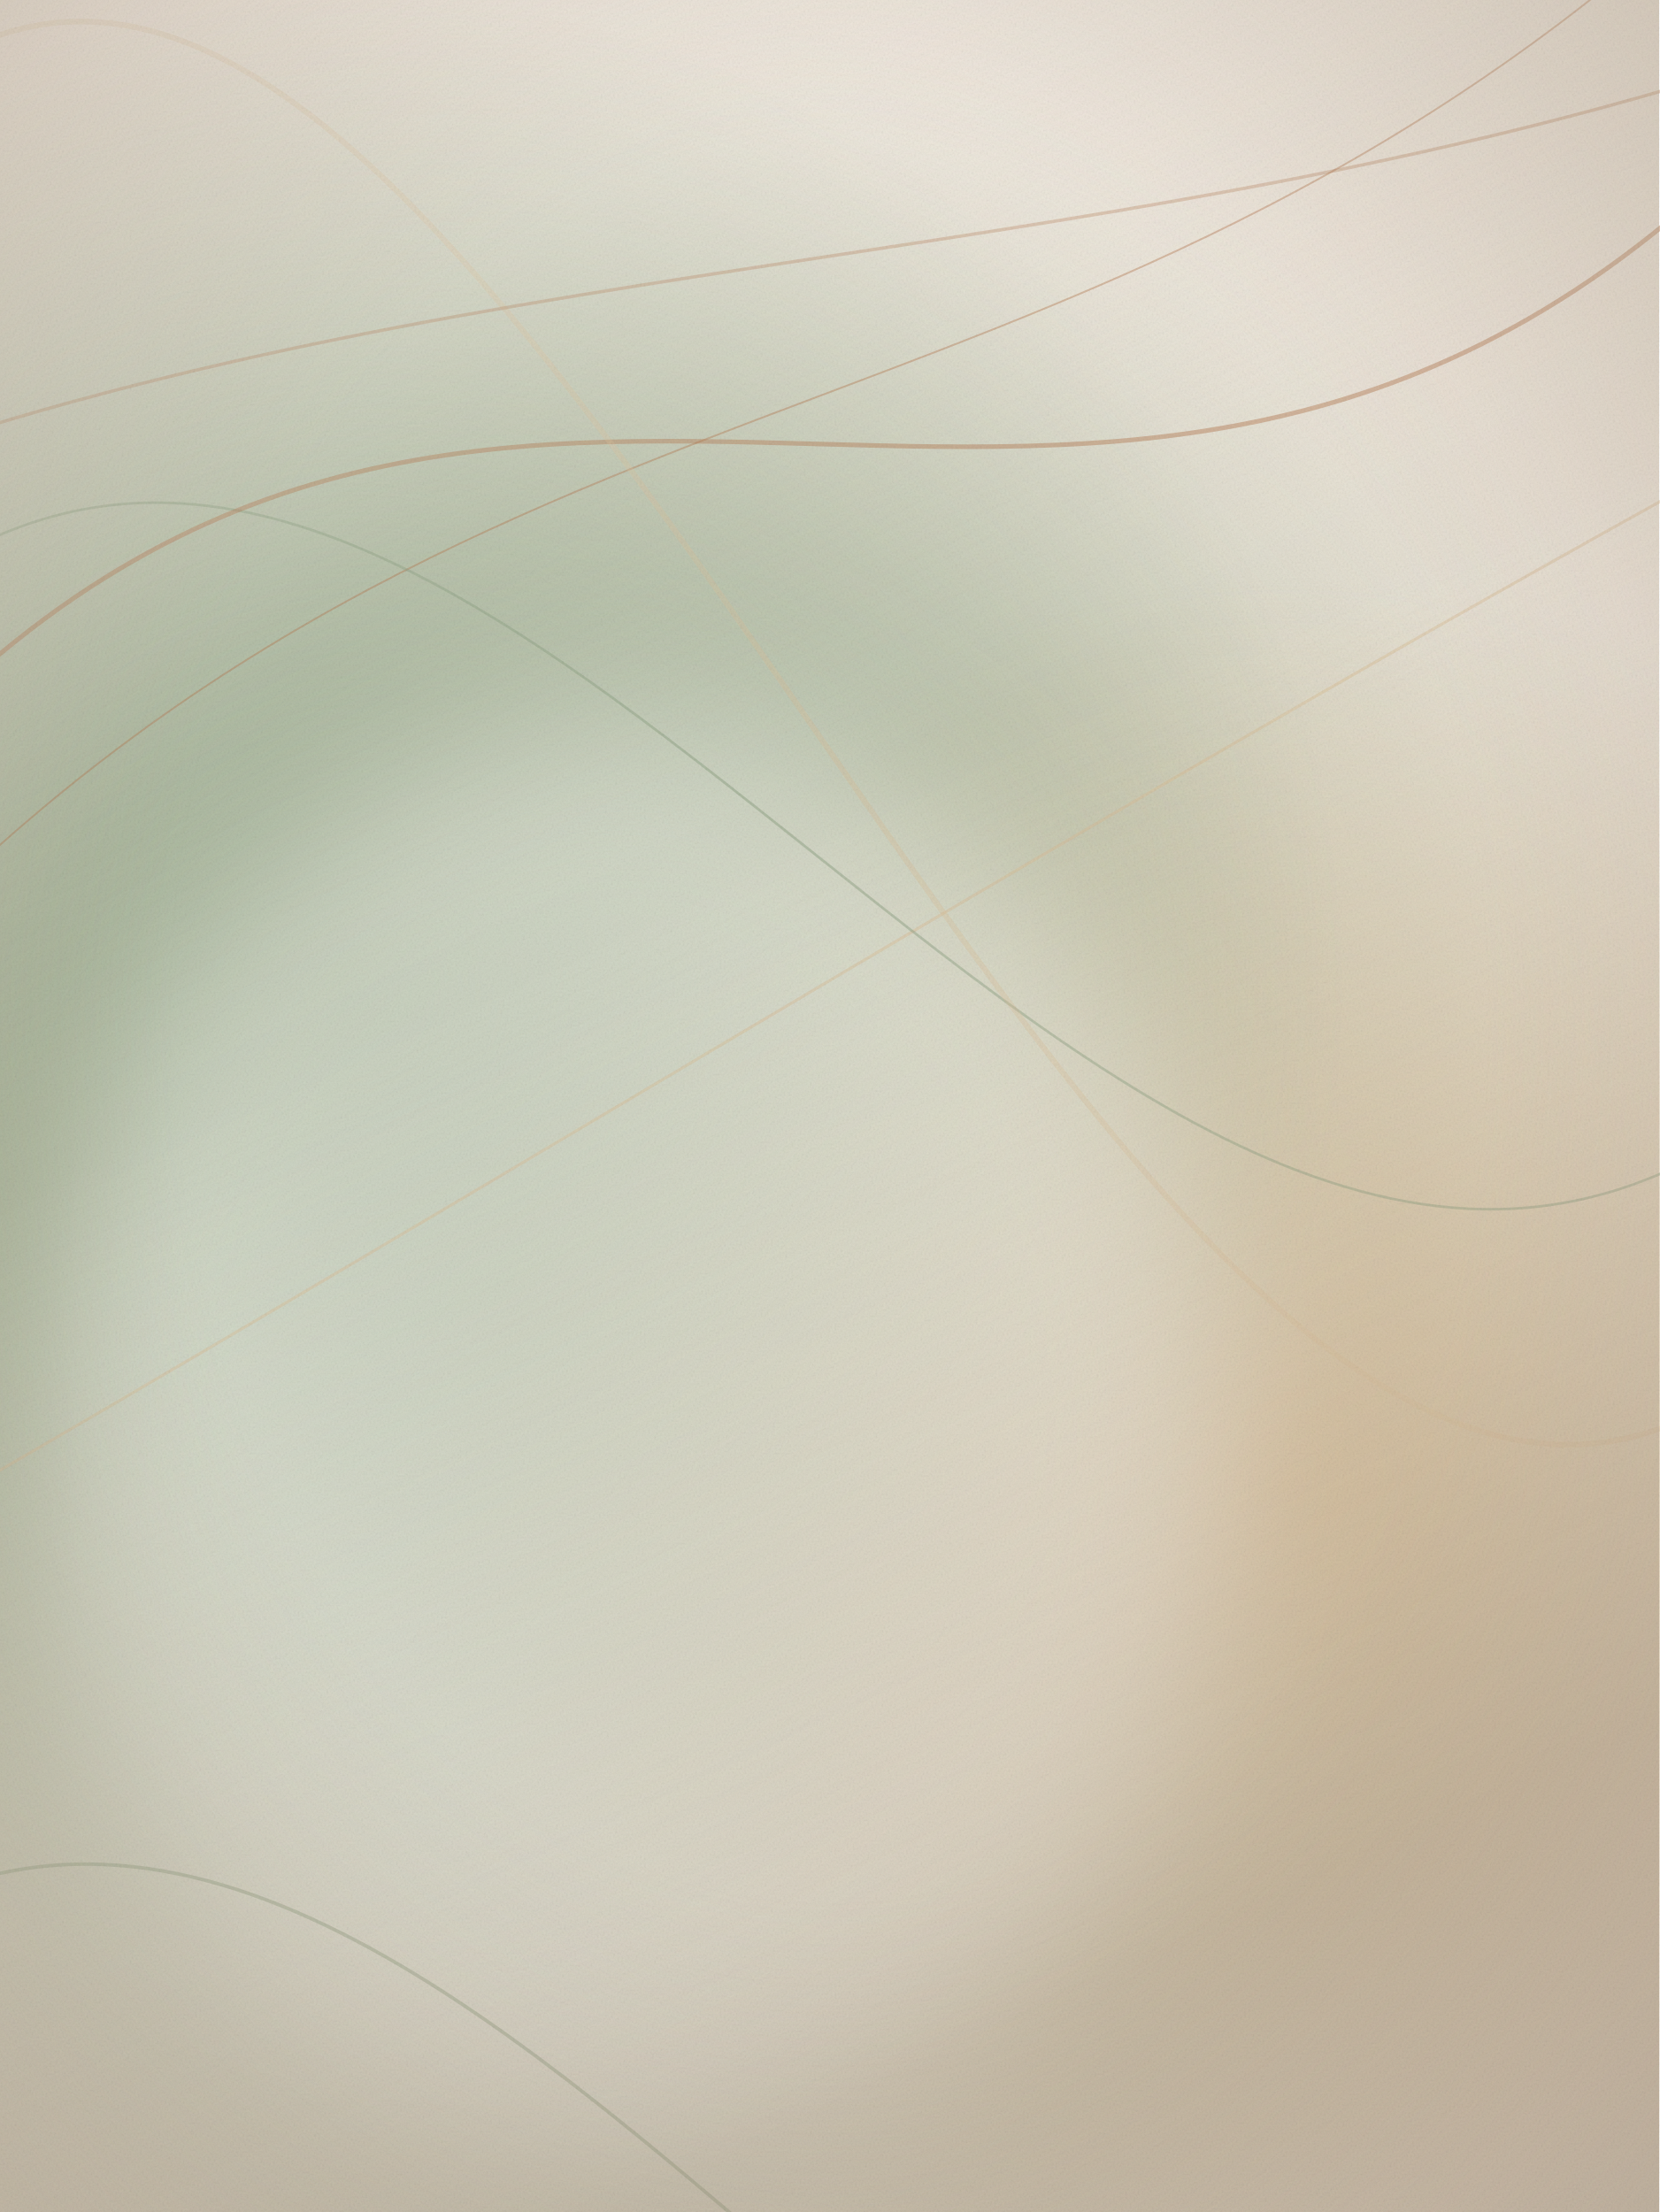
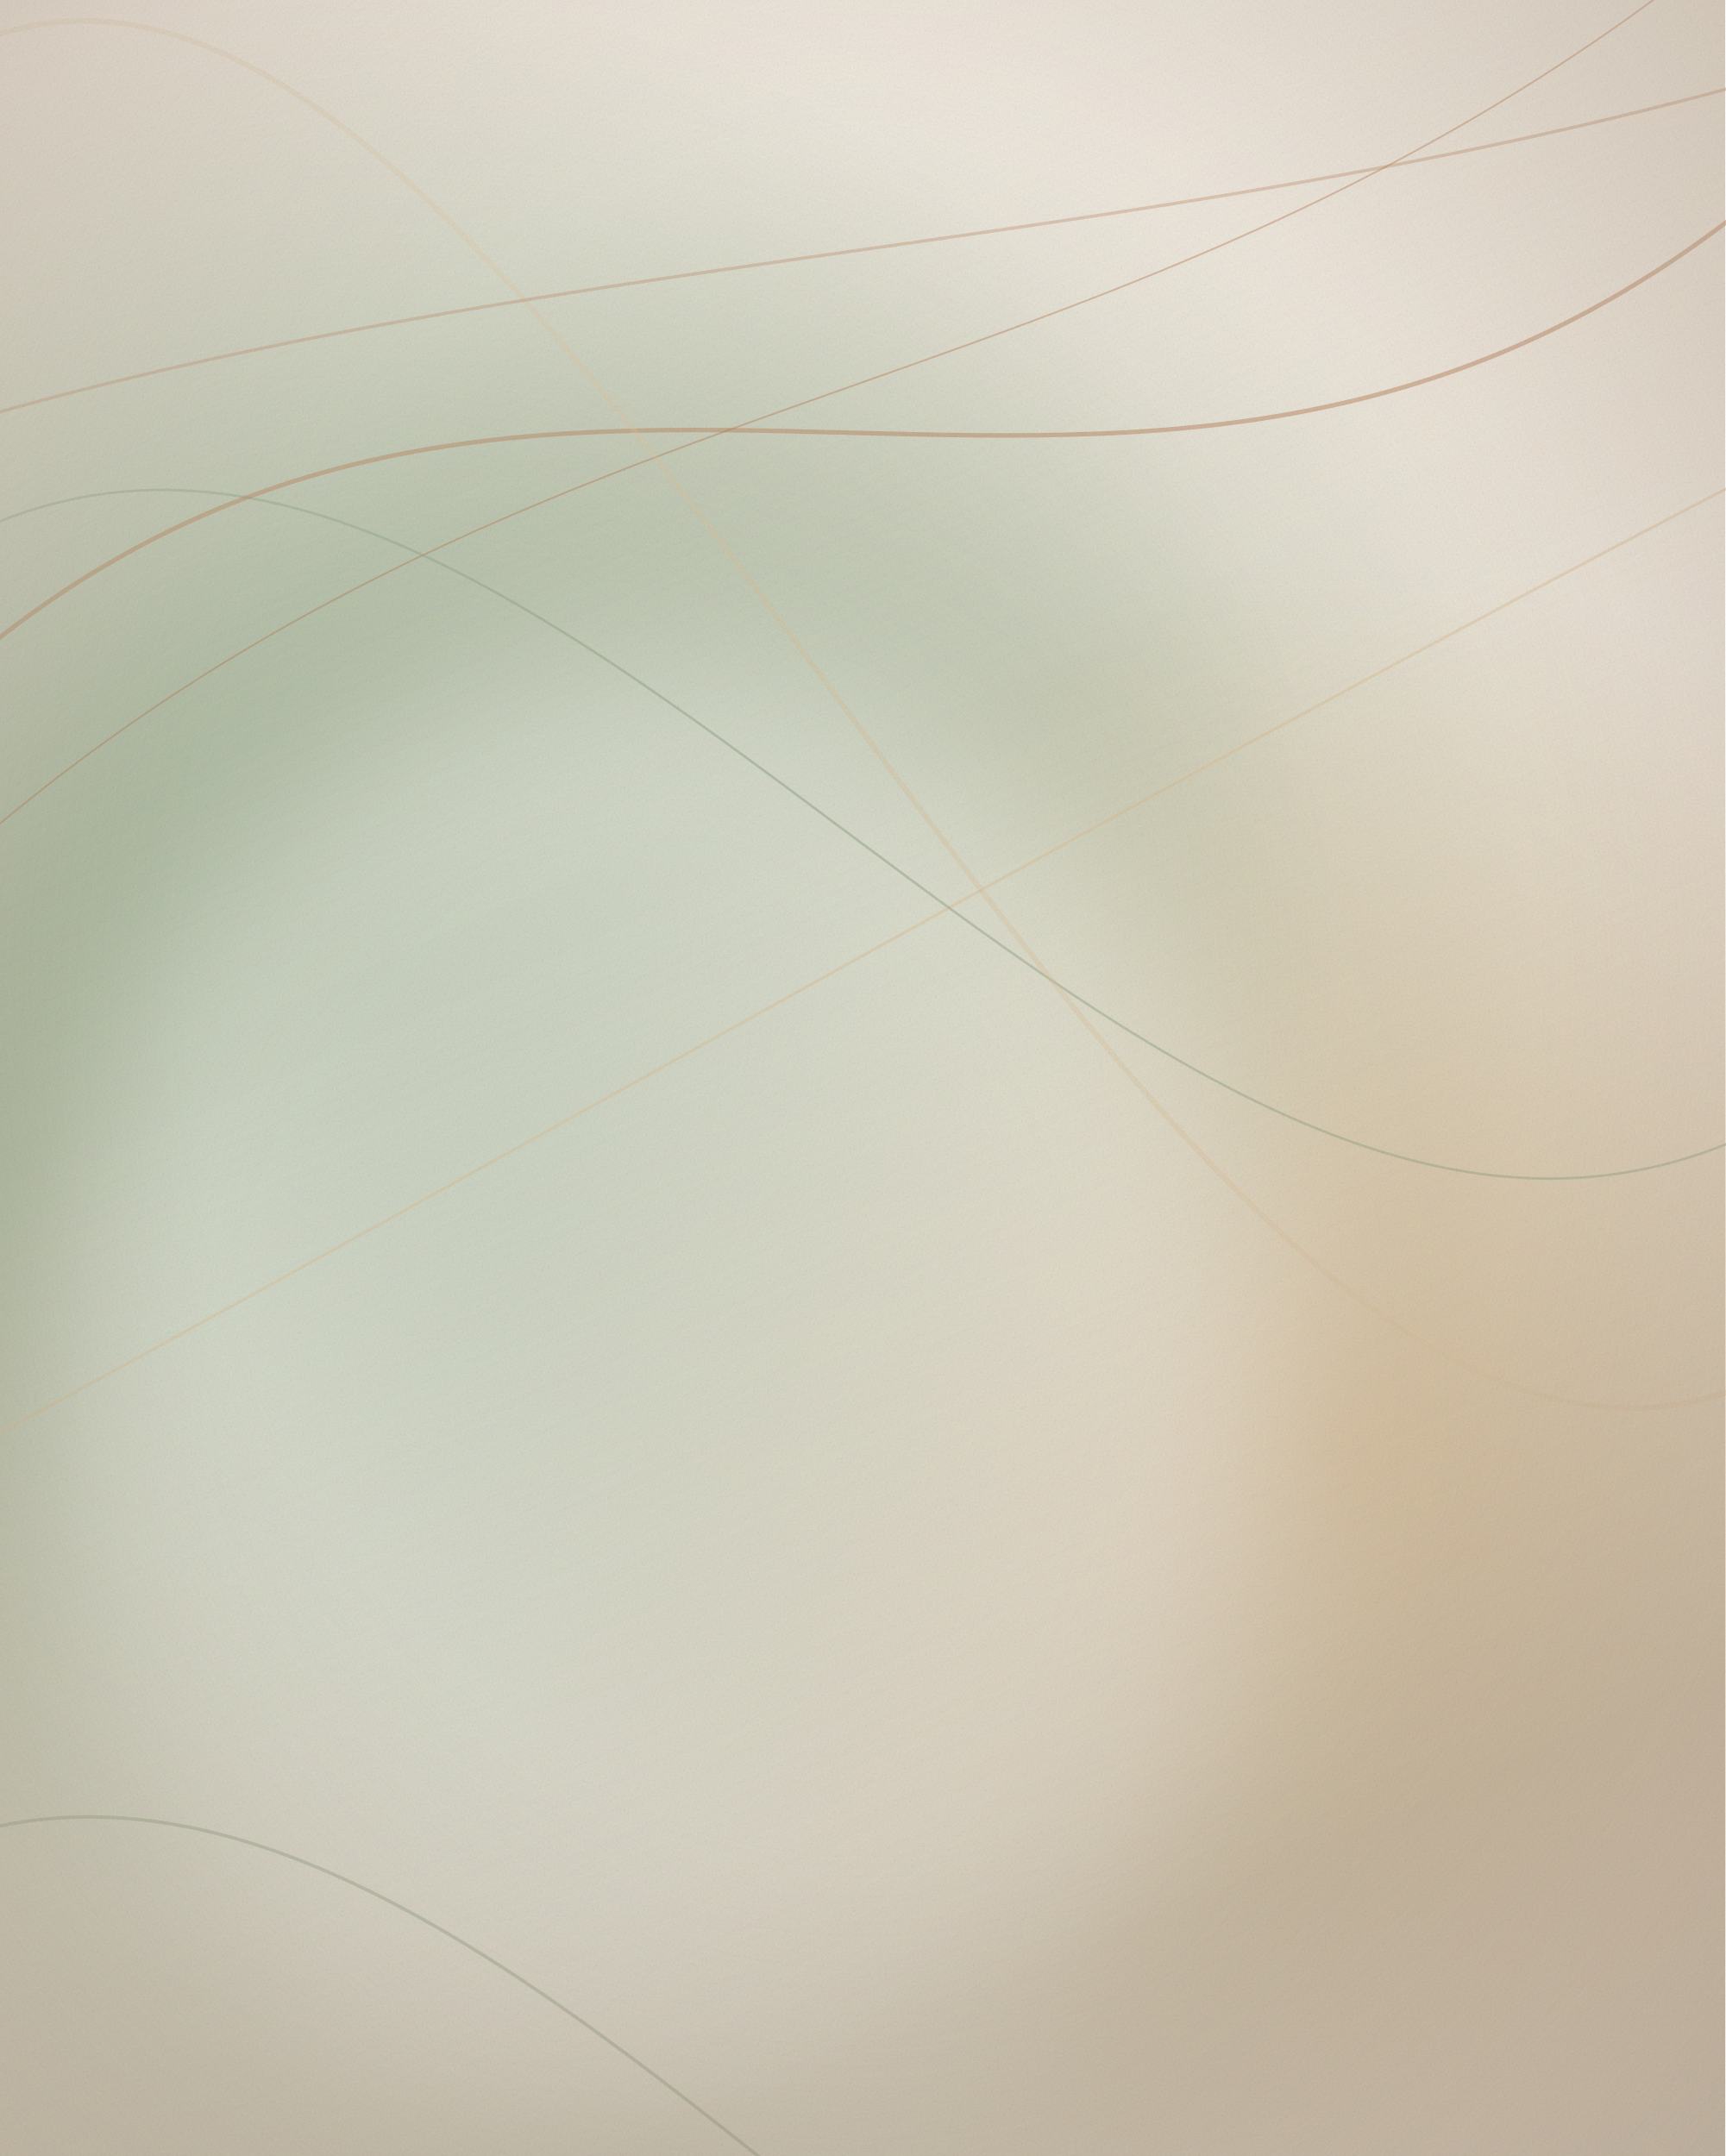
- <svg xmlns="http://www.w3.org/2000/svg" width="900" height="1200" viewBox="0 0 900 1200" role="img" aria-hidden="true">
+ <svg xmlns="http://www.w3.org/2000/svg" width="960" height="1200" viewBox="0 0 960 1200" role="img" aria-hidden="true">
  <defs>
    <radialGradient id="gallery-01-pool0" cx="50%" cy="50%" r="50%">
      <stop offset="0%" stop-color="#A2B597" stop-opacity="0.95" />
      <stop offset="100%" stop-color="#A2B597" stop-opacity="0" />
    </radialGradient>
    <radialGradient id="gallery-01-pool1" cx="50%" cy="50%" r="50%">
      <stop offset="0%" stop-color="#D6B88F" stop-opacity="0.81" />
      <stop offset="100%" stop-color="#D6B88F" stop-opacity="0" />
    </radialGradient>
    <radialGradient id="gallery-01-pool2" cx="50%" cy="50%" r="50%">
      <stop offset="0%" stop-color="#7E9473" stop-opacity="0.67" />
      <stop offset="100%" stop-color="#7E9473" stop-opacity="0" />
    </radialGradient>
    <linearGradient id="gallery-01-veil" x1="0" y1="0" x2="0.35" y2="1">
      <stop offset="0%" stop-color="#FFFCF7" stop-opacity="0.34" />
      <stop offset="48%" stop-color="#FAF8F5" stop-opacity="0" />
      <stop offset="100%" stop-color="#A5947F" stop-opacity="0.34" />
    </linearGradient>
    <radialGradient id="gallery-01-vignette" cx="50%" cy="46%" r="72%">
      <stop offset="55%" stop-color="#A5947F" stop-opacity="0" />
      <stop offset="100%" stop-color="#A5947F" stop-opacity="0.42" />
    </radialGradient>
    <filter id="gallery-01-grain" x="0" y="0" width="100%" height="100%">
      <feTurbulence type="fractalNoise" baseFrequency="0.9" numOctaves="3" stitchTiles="stitch" />
      <feColorMatrix type="saturate" values="0" />
    </filter>
    <filter id="gallery-01-soft" x="-30%" y="-30%" width="160%" height="160%">
-       <feGaussianBlur stdDeviation="45" />
+       <feGaussianBlur stdDeviation="48" />
    </filter>
  </defs>
-   <rect width="900" height="1200" fill="#EDE5DA" />
-   <circle cx="266.1" cy="705.7" r="726.5" fill="url(#gallery-01-pool0)" />
-   <circle cx="698.8" cy="805.7" r="495.3" fill="url(#gallery-01-pool1)" />
-   <circle cx="192.3" cy="536" r="536.4" fill="url(#gallery-01-pool2)" />
-   <ellipse cx="340.9" cy="782.7" rx="326.7" ry="398.6" fill="#FFFCF7" opacity="0.5" filter="url(#gallery-01-soft)" />
+   <rect width="960" height="1200" fill="#EDE5DA" />
+   <circle cx="283.9" cy="705.7" r="726.5" fill="url(#gallery-01-pool0)" />
+   <circle cx="745.4" cy="805.7" r="495.3" fill="url(#gallery-01-pool1)" />
+   <circle cx="205.1" cy="536" r="536.4" fill="url(#gallery-01-pool2)" />
+   <ellipse cx="363.7" cy="782.7" rx="348.4" ry="425" fill="#FFFCF7" opacity="0.5" filter="url(#gallery-01-soft)" />
  <g fill="none" stroke-linecap="round">
-     <path d="M -72 528.7 C 270 163.2, 612 267.4, 972 -98.1" stroke="#A9663A" stroke-width="1" opacity="0.4" />
-     <path d="M -72 839.1 C 270 643.1, 612 428.8, 972 232.8" stroke="#D6B88F" stroke-width="1.6" opacity="0.4" />
-     <path d="M -72 336.3 C 270 40.7, 612 888, 972 592.4" stroke="#7E9473" stroke-width="1.4" opacity="0.4" />
-     <path d="M -72 425.2 C 270 37.1, 612 444.6, 972 56.5" stroke="#A9663A" stroke-width="2.5" opacity="0.4" />
-     <path d="M -72 65.7 C 270 -267.5, 612 1062.9, 972 729.7" stroke="#D6B88F" stroke-width="3.1" opacity="0.3" />
-     <path d="M -72 1045.6 C 270 838.7, 612 1643.5, 972 1436.6" stroke="#7E9473" stroke-width="1.9" opacity="0.4" />
-     <path d="M -72 252.6 C 270 132.5, 612 147.5, 972 27.4" stroke="#A9663A" stroke-width="1.8" opacity="0.3" />
+     <path d="M -76.8 528.7 C 288 163.2, 652.8 267.4, 1036.8 -98.1" stroke="#A9663A" stroke-width="1" opacity="0.4" />
+     <path d="M -76.8 839.1 C 288 643.1, 652.8 428.8, 1036.8 232.8" stroke="#D6B88F" stroke-width="1.6" opacity="0.4" />
+     <path d="M -76.8 336.3 C 288 40.7, 652.8 888, 1036.8 592.4" stroke="#7E9473" stroke-width="1.4" opacity="0.4" />
+     <path d="M -76.8 425.2 C 288 37.1, 652.8 444.6, 1036.8 56.5" stroke="#A9663A" stroke-width="2.5" opacity="0.4" />
+     <path d="M -76.8 65.7 C 288 -267.5, 652.8 1062.9, 1036.8 729.7" stroke="#D6B88F" stroke-width="3.1" opacity="0.3" />
+     <path d="M -76.8 1045.6 C 288 838.7, 652.8 1643.5, 1036.8 1436.6" stroke="#7E9473" stroke-width="1.9" opacity="0.4" />
+     <path d="M -76.8 252.6 C 288 132.5, 652.8 147.5, 1036.8 27.4" stroke="#A9663A" stroke-width="1.8" opacity="0.3" />
  </g>
-   <rect width="900" height="1200" fill="url(#gallery-01-veil)" />
-   <rect width="900" height="1200" fill="url(#gallery-01-vignette)" />
-   <rect width="900" height="1200" filter="url(#gallery-01-grain)" opacity="0.16" style="mix-blend-mode:multiply" />
+   <rect width="960" height="1200" fill="url(#gallery-01-veil)" />
+   <rect width="960" height="1200" fill="url(#gallery-01-vignette)" />
+   <rect width="960" height="1200" filter="url(#gallery-01-grain)" opacity="0.16" style="mix-blend-mode:multiply" />
</svg>
